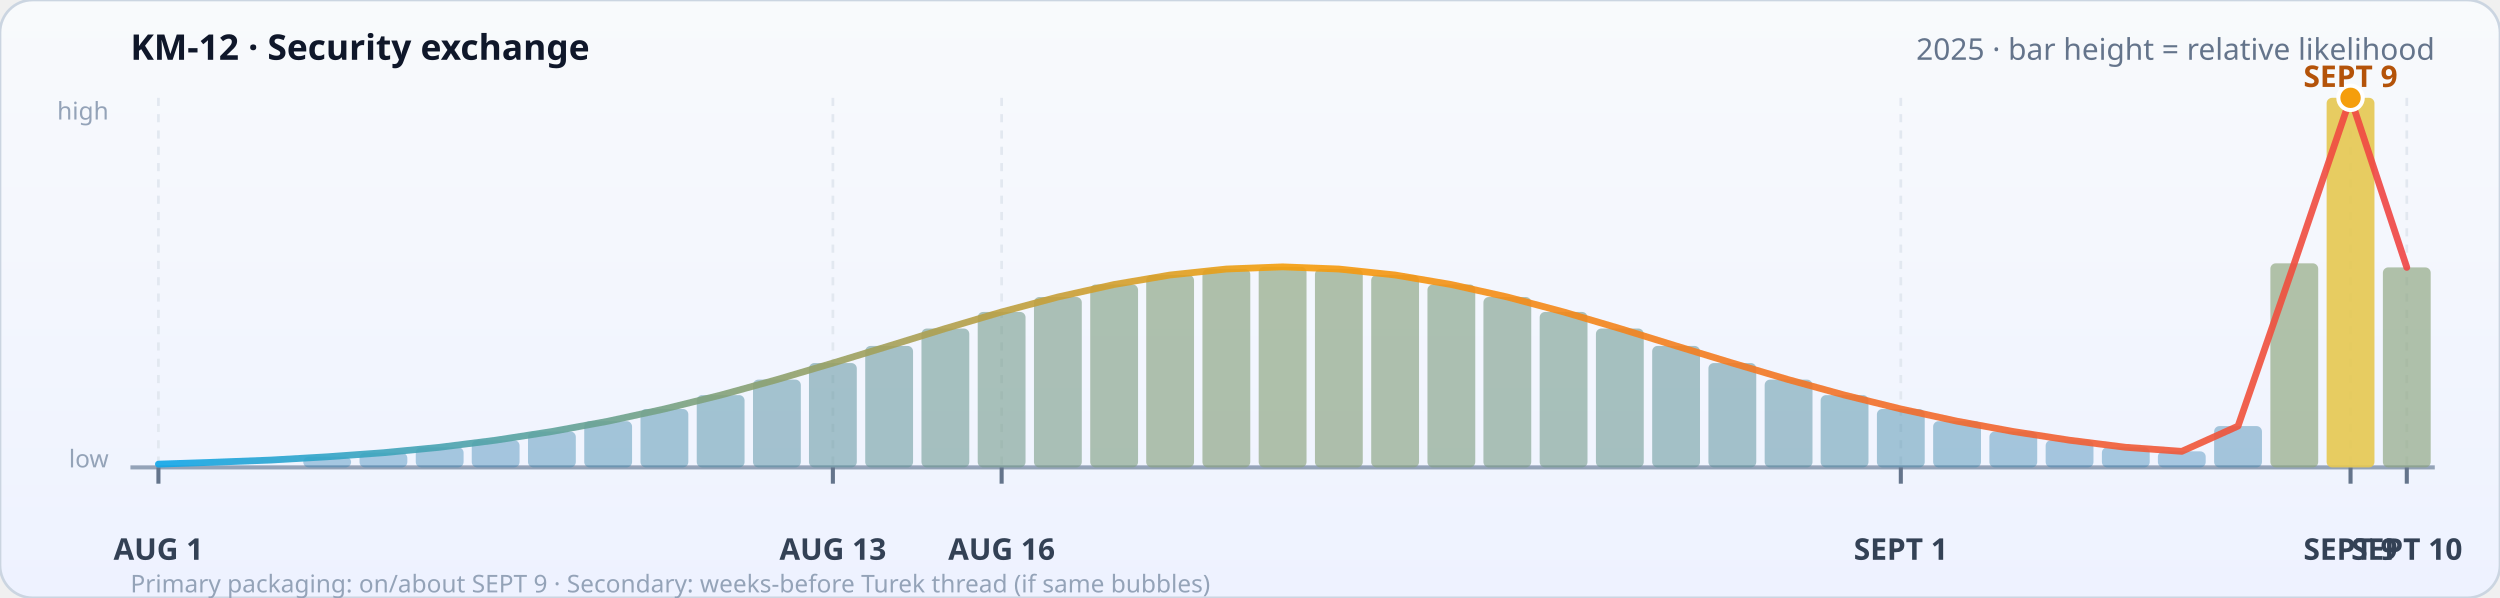
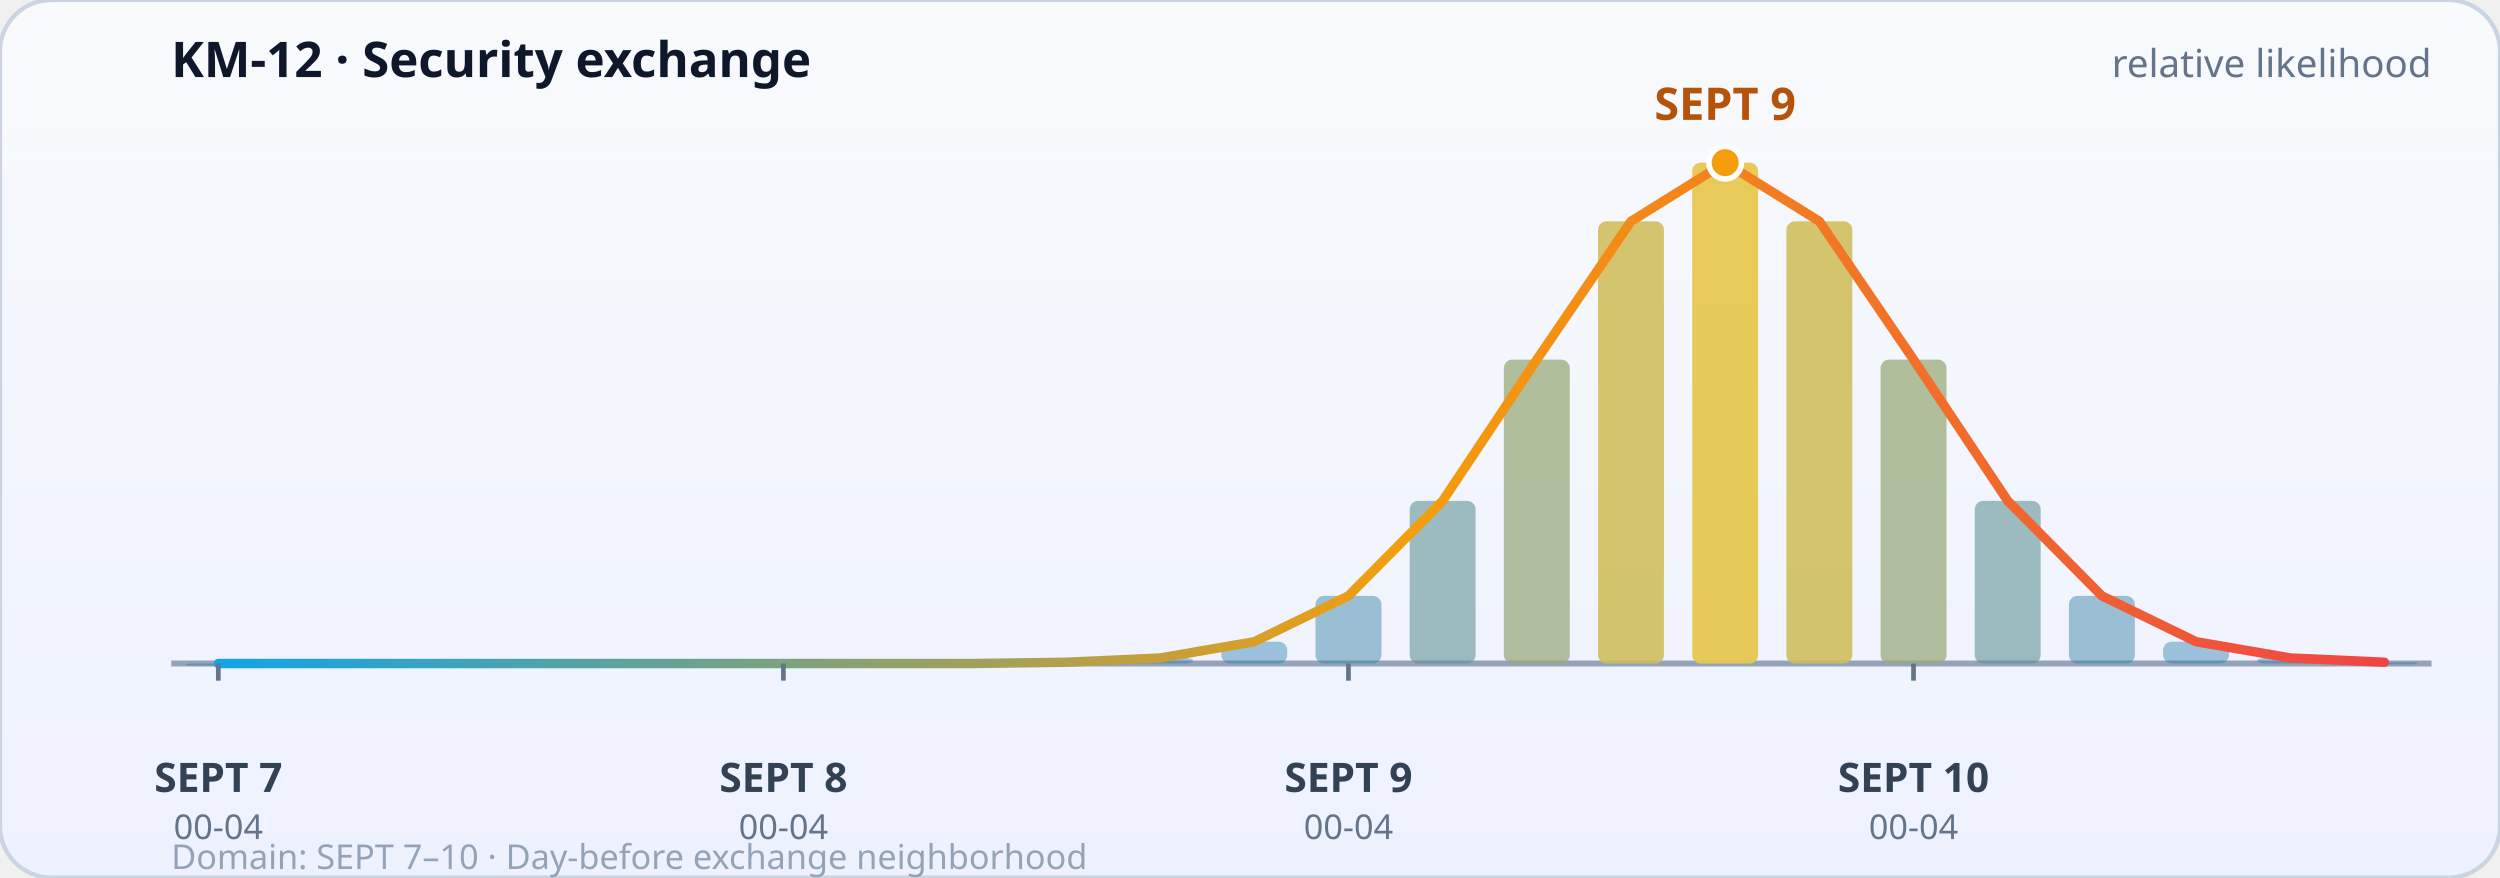
- <svg xmlns="http://www.w3.org/2000/svg" viewBox="0 0 920 220" width="100%" role="img" aria-label="KM-12 · Security exchange likelihood timeline">
+ <svg xmlns="http://www.w3.org/2000/svg" viewBox="0 0 584 205" width="584" height="205" role="img" aria-label="KM-12 · Security exchange">
  <defs>
-     <linearGradient id="bg12" x1="0" y1="0" x2="0" y2="1">
+     <linearGradient id="bgKM12Securi" x1="0" y1="0" x2="0" y2="1">
      <stop offset="0%" stop-color="#f8fafc" />
      <stop offset="100%" stop-color="#eef2ff" />
    </linearGradient>
-     <linearGradient id="curve12" x1="0" y1="0" x2="1" y2="0">
+     <linearGradient id="cvKM12Securi" x1="0" y1="0" x2="1" y2="0">
      <stop offset="0%" stop-color="#0ea5e9" />
-       <stop offset="50%" stop-color="#f59e0b" />
+       <stop offset="55%" stop-color="#f59e0b" />
      <stop offset="100%" stop-color="#ef4444" />
    </linearGradient>
  </defs>
-   <rect width="920" height="220" rx="12" fill="url(#bg12)" stroke="#cbd5e1" stroke-width="1" />
-   <text x="48" y="22" font-family="system-ui,Segoe UI,sans-serif" font-size="13" font-weight="700" fill="#0f172a">KM-12 · Security exchange</text>
-   <text x="896" y="22" text-anchor="end" font-family="system-ui,Segoe UI,sans-serif" font-size="11" fill="#64748b">2025 · bar height = relative likelihood</text>
-   <line x1="48" y1="172" x2="896" y2="172" stroke="#94a3b8" stroke-width="1.5" />
-   <text x="40" y="44" text-anchor="end" font-family="system-ui,Segoe UI,sans-serif" font-size="9" fill="#94a3b8">high</text>
-   <text x="40" y="172" text-anchor="end" font-family="system-ui,Segoe UI,sans-serif" font-size="9" fill="#94a3b8">low</text>
-   <line x1="58.3" y1="172" x2="58.3" y2="178" stroke="#64748b" stroke-width="1.5" />
-   <text x="58.3" y="206" text-anchor="middle" font-family="system-ui,Segoe UI,sans-serif" font-size="11" font-weight="600" fill="#334155">AUG 1</text>
-   <line x1="58.3" y1="36" x2="58.3" y2="172" stroke="#e2e8f0" stroke-width="1" stroke-dasharray="3 3" />
-   <line x1="306.5" y1="172" x2="306.5" y2="178" stroke="#64748b" stroke-width="1.5" />
-   <text x="306.5" y="206" text-anchor="middle" font-family="system-ui,Segoe UI,sans-serif" font-size="11" font-weight="600" fill="#334155">AUG 13</text>
-   <line x1="306.5" y1="36" x2="306.5" y2="172" stroke="#e2e8f0" stroke-width="1" stroke-dasharray="3 3" />
-   <line x1="368.6" y1="172" x2="368.6" y2="178" stroke="#64748b" stroke-width="1.5" />
-   <text x="368.6" y="206" text-anchor="middle" font-family="system-ui,Segoe UI,sans-serif" font-size="11" font-weight="600" fill="#334155">AUG 16</text>
-   <line x1="368.6" y1="36" x2="368.6" y2="172" stroke="#e2e8f0" stroke-width="1" stroke-dasharray="3 3" />
-   <line x1="699.5" y1="172" x2="699.5" y2="178" stroke="#64748b" stroke-width="1.5" />
-   <text x="699.5" y="206" text-anchor="middle" font-family="system-ui,Segoe UI,sans-serif" font-size="11" font-weight="600" fill="#334155">SEPT 1</text>
-   <line x1="699.5" y1="36" x2="699.5" y2="172" stroke="#e2e8f0" stroke-width="1" stroke-dasharray="3 3" />
-   <line x1="865.0" y1="172" x2="865.0" y2="178" stroke="#64748b" stroke-width="1.5" />
-   <text x="865.0" y="206" text-anchor="middle" font-family="system-ui,Segoe UI,sans-serif" font-size="11" font-weight="600" fill="#334155">SEPT 9</text>
-   <line x1="865.0" y1="36" x2="865.0" y2="172" stroke="#e2e8f0" stroke-width="1" stroke-dasharray="3 3" />
-   <line x1="885.7" y1="172" x2="885.7" y2="178" stroke="#64748b" stroke-width="1.5" />
-   <text x="885.7" y="206" text-anchor="middle" font-family="system-ui,Segoe UI,sans-serif" font-size="11" font-weight="600" fill="#334155">SEPT 10</text>
-   <line x1="885.7" y1="36" x2="885.7" y2="172" stroke="#e2e8f0" stroke-width="1" stroke-dasharray="3 3" />
-   <rect x="111.6" y="168.1" width="17.6" height="3.9" rx="2" fill="rgb(35,122,177)" fill-opacity="0.37" />
-   <rect x="132.3" y="166.6" width="17.6" height="5.4" rx="2" fill="rgb(37,123,176)" fill-opacity="0.37" />
-   <rect x="153.0" y="164.6" width="17.6" height="7.4" rx="2" fill="rgb(40,124,174)" fill-opacity="0.38" />
-   <rect x="173.6" y="162.0" width="17.6" height="10.0" rx="2" fill="rgb(44,125,172)" fill-opacity="0.39" />
-   <rect x="194.3" y="158.8" width="17.6" height="13.2" rx="2" fill="rgb(49,127,170)" fill-opacity="0.40" />
-   <rect x="215.0" y="155.0" width="17.6" height="17.0" rx="2" fill="rgb(54,129,167)" fill-opacity="0.42" />
-   <rect x="235.7" y="150.5" width="17.6" height="21.5" rx="2" fill="rgb(61,132,164)" fill-opacity="0.44" />
-   <rect x="256.4" y="145.4" width="17.6" height="26.6" rx="2" fill="rgb(69,135,160)" fill-opacity="0.46" />
-   <rect x="277.1" y="139.7" width="17.6" height="32.3" rx="2" fill="rgb(77,138,156)" fill-opacity="0.48" />
-   <rect x="297.7" y="133.6" width="17.6" height="38.4" rx="2" fill="rgb(86,142,151)" fill-opacity="0.51" />
-   <rect x="318.4" y="127.3" width="17.6" height="44.7" rx="2" fill="rgb(95,146,147)" fill-opacity="0.53" />
-   <rect x="339.1" y="120.9" width="17.6" height="51.1" rx="2" fill="rgb(105,150,142)" fill-opacity="0.56" />
-   <rect x="359.8" y="114.8" width="17.6" height="57.2" rx="2" fill="rgb(114,153,137)" fill-opacity="0.58" />
-   <rect x="380.5" y="109.3" width="17.6" height="62.7" rx="2" fill="rgb(122,156,133)" fill-opacity="0.60" />
-   <rect x="401.2" y="104.7" width="17.6" height="67.3" rx="2" fill="rgb(128,159,130)" fill-opacity="0.62" />
-   <rect x="421.8" y="101.2" width="17.6" height="70.8" rx="2" fill="rgb(134,161,127)" fill-opacity="0.64" />
-   <rect x="442.5" y="99.0" width="17.6" height="73.0" rx="2" fill="rgb(137,162,126)" fill-opacity="0.65" />
-   <rect x="463.2" y="98.2" width="17.6" height="73.8" rx="2" fill="rgb(138,163,125)" fill-opacity="0.65" />
-   <rect x="483.9" y="99.0" width="17.6" height="73.0" rx="2" fill="rgb(137,162,126)" fill-opacity="0.65" />
-   <rect x="504.6" y="101.2" width="17.6" height="70.8" rx="2" fill="rgb(134,161,127)" fill-opacity="0.64" />
-   <rect x="525.3" y="104.7" width="17.6" height="67.3" rx="2" fill="rgb(128,159,130)" fill-opacity="0.62" />
-   <rect x="545.9" y="109.3" width="17.6" height="62.7" rx="2" fill="rgb(122,156,133)" fill-opacity="0.60" />
-   <rect x="566.6" y="114.8" width="17.6" height="57.2" rx="2" fill="rgb(114,153,137)" fill-opacity="0.58" />
-   <rect x="587.3" y="120.9" width="17.6" height="51.1" rx="2" fill="rgb(105,150,142)" fill-opacity="0.56" />
-   <rect x="608.0" y="127.3" width="17.6" height="44.7" rx="2" fill="rgb(95,146,147)" fill-opacity="0.53" />
-   <rect x="628.7" y="133.6" width="17.6" height="38.4" rx="2" fill="rgb(86,142,151)" fill-opacity="0.51" />
-   <rect x="649.4" y="139.7" width="17.6" height="32.3" rx="2" fill="rgb(77,138,156)" fill-opacity="0.48" />
-   <rect x="670.0" y="145.4" width="17.6" height="26.6" rx="2" fill="rgb(69,135,160)" fill-opacity="0.46" />
-   <rect x="690.7" y="150.5" width="17.6" height="21.5" rx="2" fill="rgb(61,132,164)" fill-opacity="0.44" />
-   <rect x="711.4" y="155.0" width="17.6" height="17.0" rx="2" fill="rgb(54,129,167)" fill-opacity="0.42" />
-   <rect x="732.1" y="158.8" width="17.6" height="13.2" rx="2" fill="rgb(49,127,170)" fill-opacity="0.40" />
-   <rect x="752.8" y="162.0" width="17.6" height="10.0" rx="2" fill="rgb(44,125,172)" fill-opacity="0.39" />
-   <rect x="773.5" y="164.6" width="17.6" height="7.4" rx="2" fill="rgb(40,124,174)" fill-opacity="0.38" />
-   <rect x="794.1" y="166.1" width="17.6" height="5.9" rx="2" fill="rgb(38,123,175)" fill-opacity="0.37" />
-   <rect x="814.8" y="156.8" width="17.6" height="15.2" rx="2" fill="rgb(52,128,168)" fill-opacity="0.41" />
-   <rect x="835.5" y="96.9" width="17.6" height="75.1" rx="2" fill="rgb(140,164,124)" fill-opacity="0.65" />
-   <rect x="856.2" y="36.0" width="17.6" height="136.0" rx="2" fill="rgb(230,200,80)" fill-opacity="0.90" />
-   <rect x="876.9" y="98.4" width="17.6" height="73.6" rx="2" fill="rgb(138,163,125)" fill-opacity="0.65" />
-   <path d="M 58.3,170.8 L 79.0,170.1 L 99.7,169.3 L 120.4,168.1 L 141.1,166.6 L 161.8,164.6 L 182.4,162.0 L 203.1,158.8 L 223.8,155.0 L 244.5,150.5 L 265.2,145.4 L 285.9,139.7 L 306.5,133.6 L 327.2,127.3 L 347.9,120.9 L 368.6,114.8 L 389.3,109.3 L 410.0,104.7 L 430.6,101.2 L 451.3,99.0 L 472.0,98.2 L 492.7,99.0 L 513.4,101.2 L 534.0,104.7 L 554.7,109.3 L 575.4,114.8 L 596.1,120.9 L 616.8,127.3 L 637.5,133.6 L 658.1,139.7 L 678.8,145.4 L 699.5,150.5 L 720.2,155.0 L 740.9,158.8 L 761.6,162.0 L 782.2,164.6 L 802.9,166.1 L 823.6,156.8 L 844.3,96.9 L 865.0,36.0 L 885.7,98.4" fill="none" stroke="url(#curve12)" stroke-width="2.5" stroke-linecap="round" stroke-linejoin="round" opacity="0.9" />
-   <circle cx="865.0" cy="36.0" r="4.5" fill="#f59e0b" stroke="#fff" stroke-width="1.5" />
-   <text x="865.0" y="32.0" text-anchor="middle" font-family="system-ui,Segoe UI,sans-serif" font-size="11" font-weight="700" fill="#b45309">SEPT 9</text>
-   <text x="48" y="218" font-family="system-ui,Segoe UI,sans-serif" font-size="9" fill="#94a3b8">Primary packaging: on/about SEPT 9 · Secondary: weeks-before Turek thread (if same bubbles)</text>
+   <rect width="584" height="205" rx="12" fill="url(#bgKM12Securi)" stroke="#cbd5e1" />
+   <text x="40" y="18" font-family="system-ui,Segoe UI,sans-serif" font-size="11.5" font-weight="700" fill="#0f172a">KM-12 · Security exchange</text>
+   <text x="568" y="18" text-anchor="end" font-family="system-ui,Segoe UI,sans-serif" font-size="9" fill="#64748b">relative likelihood</text>
+   <line x1="40" y1="155" x2="568" y2="155" stroke="#94a3b8" stroke-width="1.4" />
+   <rect x="43.3" y="155.0" width="15.4" height="0.5" rx="2" fill="rgb(30,120,179)" fill-opacity="0.40" />
+   <rect x="65.3" y="155.0" width="15.4" height="0.5" rx="2" fill="rgb(30,120,179)" fill-opacity="0.40" />
+   <rect x="87.3" y="155.0" width="15.4" height="0.5" rx="2" fill="rgb(30,120,179)" fill-opacity="0.40" />
+   <rect x="109.3" y="155.0" width="15.4" height="0.5" rx="2" fill="rgb(30,120,179)" fill-opacity="0.40" />
+   <rect x="131.3" y="155.0" width="15.4" height="0.5" rx="2" fill="rgb(30,120,179)" fill-opacity="0.40" />
+   <rect x="153.3" y="155.0" width="15.4" height="0.5" rx="2" fill="rgb(30,120,179)" fill-opacity="0.40" />
+   <rect x="175.3" y="155.0" width="15.4" height="0.5" rx="2" fill="rgb(30,120,179)" fill-opacity="0.40" />
+   <rect x="197.3" y="155.0" width="15.4" height="0.5" rx="2" fill="rgb(30,120,179)" fill-opacity="0.40" />
+   <rect x="219.3" y="155.0" width="15.4" height="0.5" rx="2" fill="rgb(30,120,179)" fill-opacity="0.40" />
+   <rect x="241.3" y="154.7" width="15.4" height="0.5" rx="2" fill="rgb(30,120,179)" fill-opacity="0.40" />
+   <rect x="263.3" y="153.7" width="15.4" height="1.3" rx="2" fill="rgb(32,120,178)" fill-opacity="0.41" />
+   <rect x="285.3" y="149.9" width="15.4" height="5.1" rx="2" fill="rgb(38,123,175)" fill-opacity="0.42" />
+   <rect x="307.3" y="139.2" width="15.4" height="15.8" rx="2" fill="rgb(57,130,166)" fill-opacity="0.47" />
+   <rect x="329.3" y="117.0" width="15.4" height="38.0" rx="2" fill="rgb(94,145,147)" fill-opacity="0.58" />
+   <rect x="351.3" y="84.0" width="15.4" height="71.0" rx="2" fill="rgb(151,168,119)" fill-opacity="0.73" />
+   <rect x="373.3" y="51.7" width="15.4" height="103.3" rx="2" fill="rgb(206,190,91)" fill-opacity="0.89" />
+   <rect x="395.3" y="38.0" width="15.4" height="117.0" rx="2" fill="rgb(230,200,80)" fill-opacity="0.95" />
+   <rect x="417.3" y="51.7" width="15.4" height="103.3" rx="2" fill="rgb(206,190,91)" fill-opacity="0.89" />
+   <rect x="439.3" y="84.0" width="15.4" height="71.0" rx="2" fill="rgb(151,168,119)" fill-opacity="0.73" />
+   <rect x="461.3" y="117.0" width="15.4" height="38.0" rx="2" fill="rgb(94,145,147)" fill-opacity="0.58" />
+   <rect x="483.3" y="139.2" width="15.4" height="15.8" rx="2" fill="rgb(57,130,166)" fill-opacity="0.47" />
+   <rect x="505.3" y="149.9" width="15.4" height="5.1" rx="2" fill="rgb(38,123,175)" fill-opacity="0.42" />
+   <rect x="527.3" y="153.7" width="15.4" height="1.3" rx="2" fill="rgb(32,120,178)" fill-opacity="0.41" />
+   <rect x="549.3" y="154.7" width="15.4" height="0.5" rx="2" fill="rgb(30,120,179)" fill-opacity="0.40" />
+   <path d="M 51.0,155.0 L 73.0,155.0 L 95.0,155.0 L 117.0,155.0 L 139.0,155.0 L 161.0,155.0 L 183.0,155.0 L 205.0,155.0 L 227.0,155.0 L 249.0,154.7 L 271.0,153.7 L 293.0,149.9 L 315.0,139.2 L 337.0,117.0 L 359.0,84.0 L 381.0,51.7 L 403.0,38.0 L 425.0,51.7 L 447.0,84.0 L 469.0,117.0 L 491.0,139.2 L 513.0,149.9 L 535.0,153.7 L 557.0,154.7" fill="none" stroke="url(#cvKM12Securi)" stroke-width="2.2" stroke-linecap="round" stroke-linejoin="round" />
+   <circle cx="403.0" cy="38.0" r="3.8" fill="#f59e0b" stroke="#fff" stroke-width="1.3" />
+   <text x="403.0" y="28.0" text-anchor="middle" font-family="system-ui,Segoe UI,sans-serif" font-size="10.5" font-weight="700" fill="#b45309">SEPT 9</text>
+   <line x1="51.0" y1="155" x2="51.0" y2="159" stroke="#64748b" stroke-width="1.1" />
+   <text x="51.0" y="185" text-anchor="middle" font-family="system-ui,Segoe UI,sans-serif" font-size="9.5" font-weight="600" fill="#334155">SEPT 7</text>
+   <text x="51.0" y="196" text-anchor="middle" font-family="system-ui,Segoe UI,sans-serif" font-size="8" fill="#64748b">00-04</text>
+   <line x1="183.0" y1="155" x2="183.0" y2="159" stroke="#64748b" stroke-width="1.1" />
+   <text x="183.0" y="185" text-anchor="middle" font-family="system-ui,Segoe UI,sans-serif" font-size="9.5" font-weight="600" fill="#334155">SEPT 8</text>
+   <text x="183.0" y="196" text-anchor="middle" font-family="system-ui,Segoe UI,sans-serif" font-size="8" fill="#64748b">00-04</text>
+   <line x1="315.0" y1="155" x2="315.0" y2="159" stroke="#64748b" stroke-width="1.1" />
+   <text x="315.0" y="185" text-anchor="middle" font-family="system-ui,Segoe UI,sans-serif" font-size="9.5" font-weight="600" fill="#334155">SEPT 9</text>
+   <text x="315.0" y="196" text-anchor="middle" font-family="system-ui,Segoe UI,sans-serif" font-size="8" fill="#64748b">00-04</text>
+   <line x1="447.0" y1="155" x2="447.0" y2="159" stroke="#64748b" stroke-width="1.1" />
+   <text x="447.0" y="185" text-anchor="middle" font-family="system-ui,Segoe UI,sans-serif" font-size="9.5" font-weight="600" fill="#334155">SEPT 10</text>
+   <text x="447.0" y="196" text-anchor="middle" font-family="system-ui,Segoe UI,sans-serif" font-size="8" fill="#64748b">00-04</text>
+   <text x="40" y="203" font-family="system-ui,Segoe UI,sans-serif" font-size="8" fill="#94a3b8">Domain: SEPT 7–10 · Day-before exchange neighborhood</text>
</svg>
